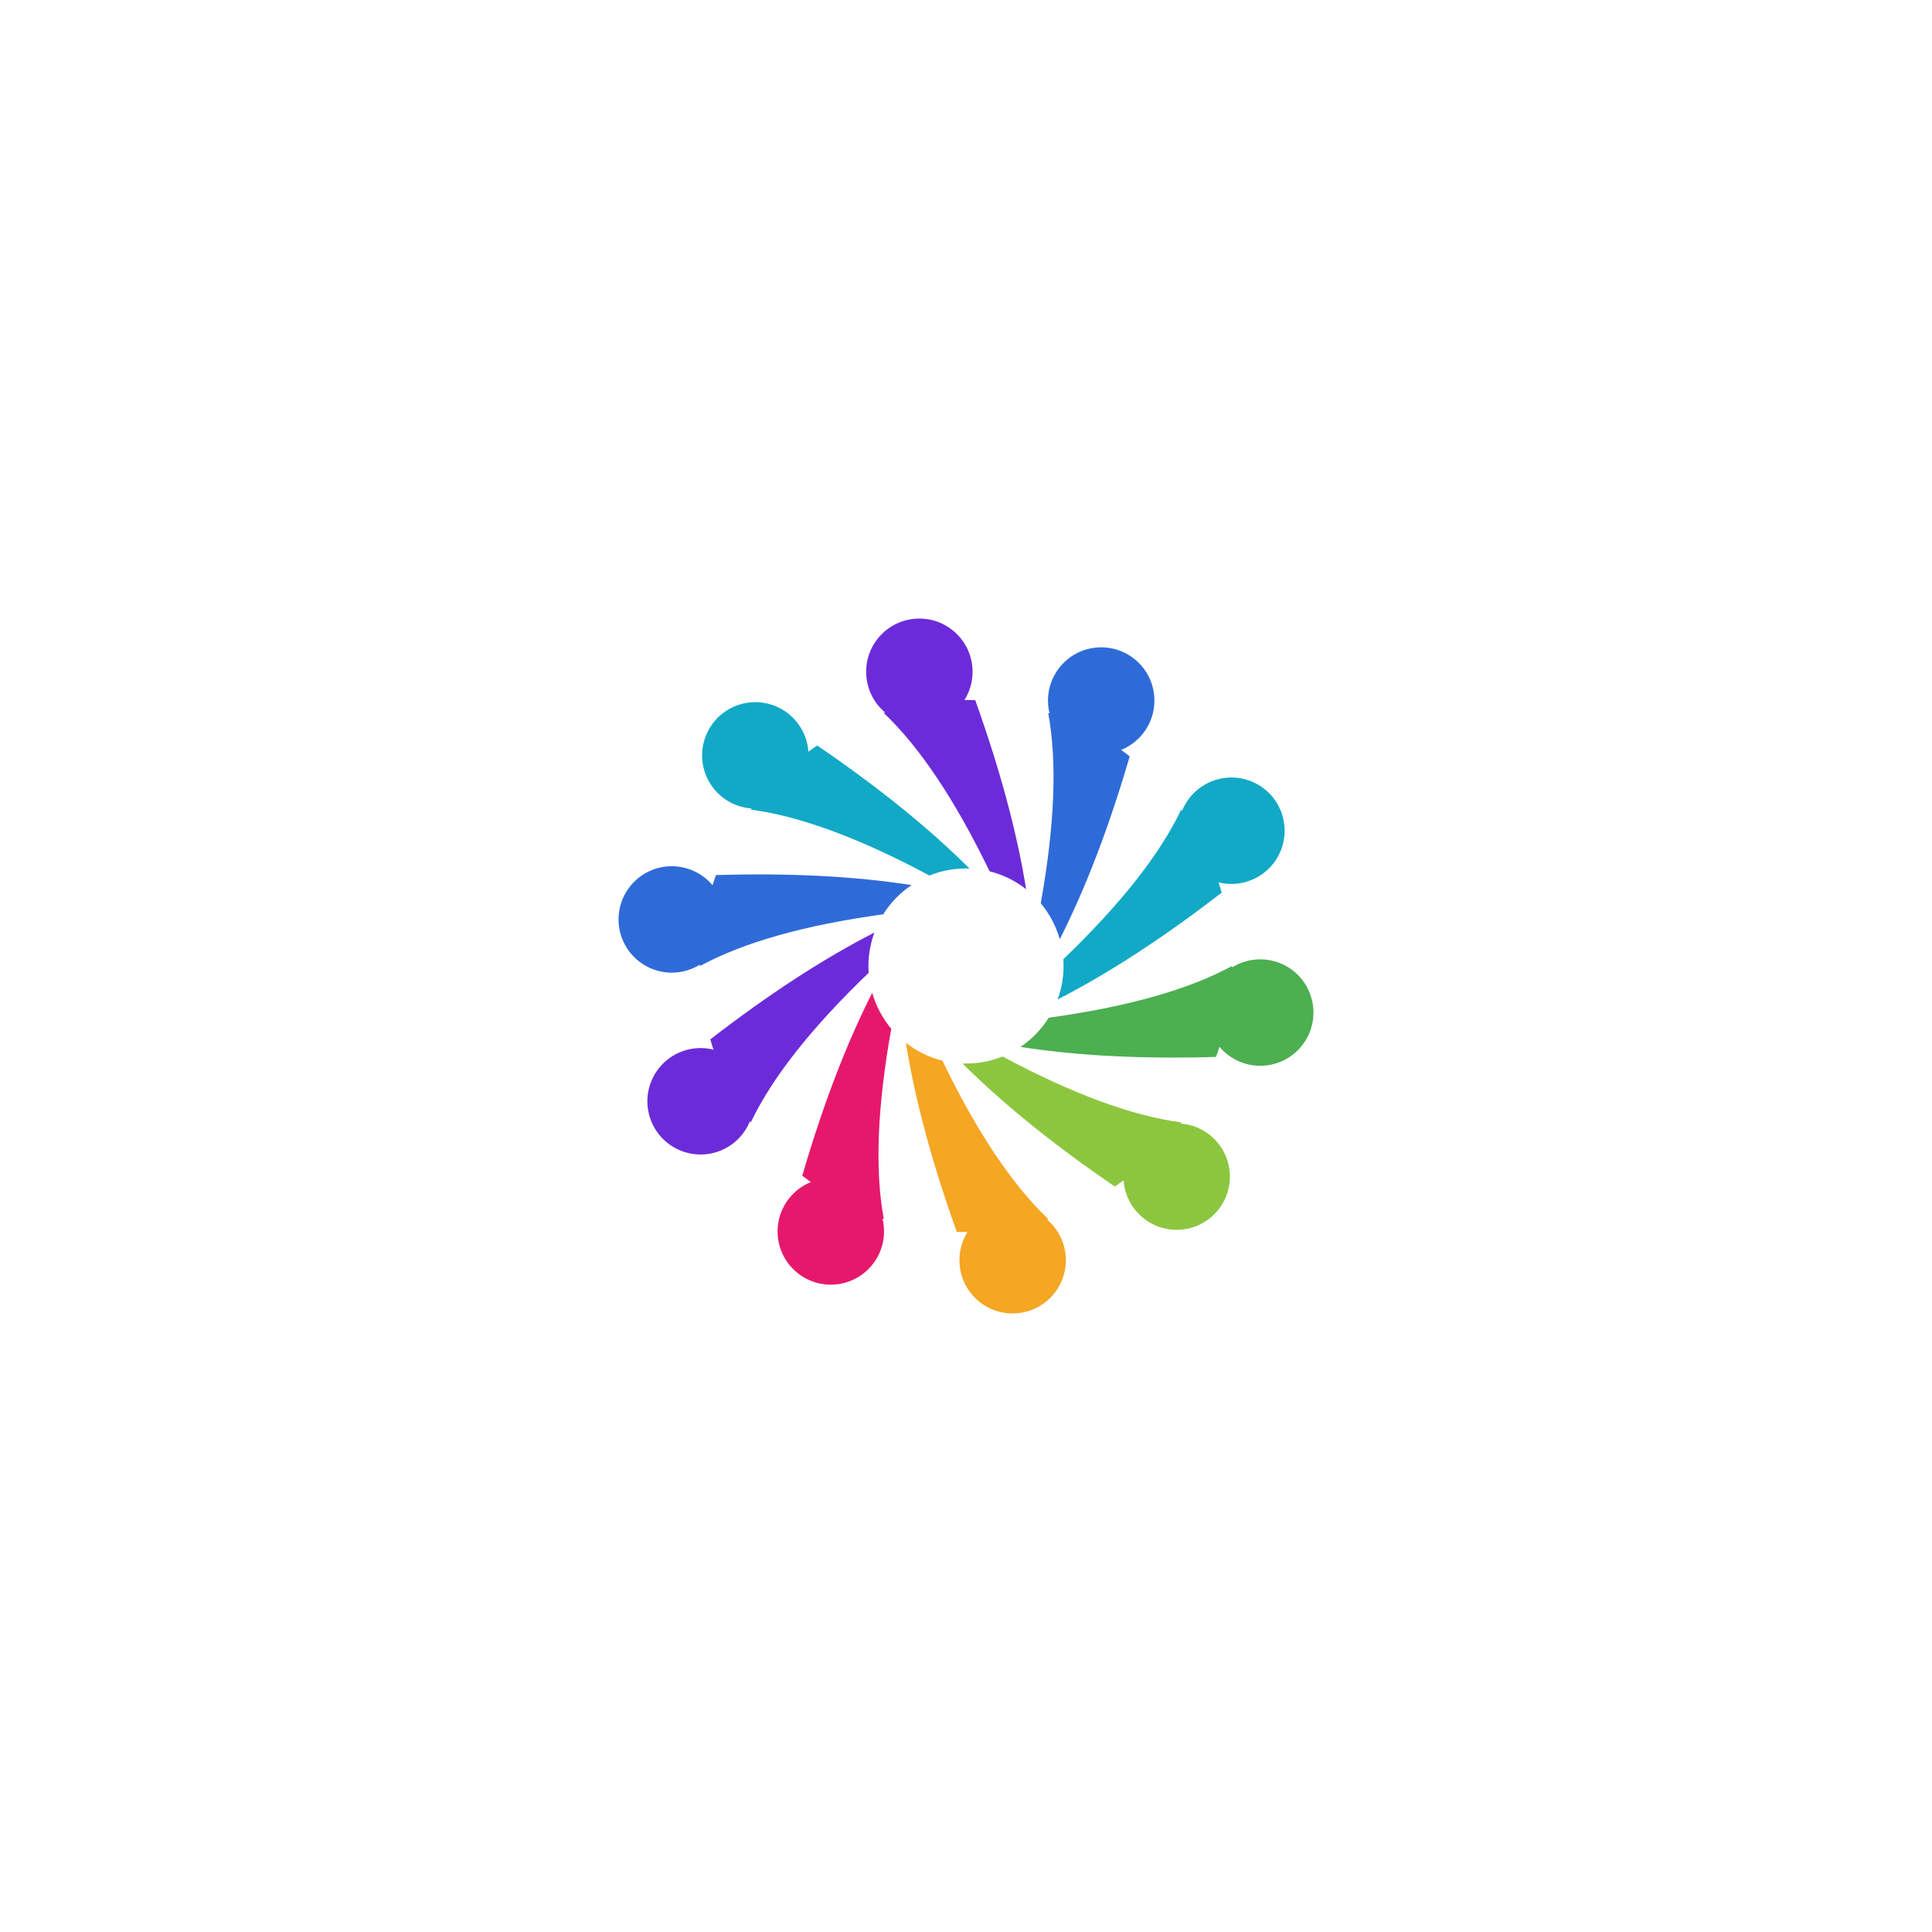
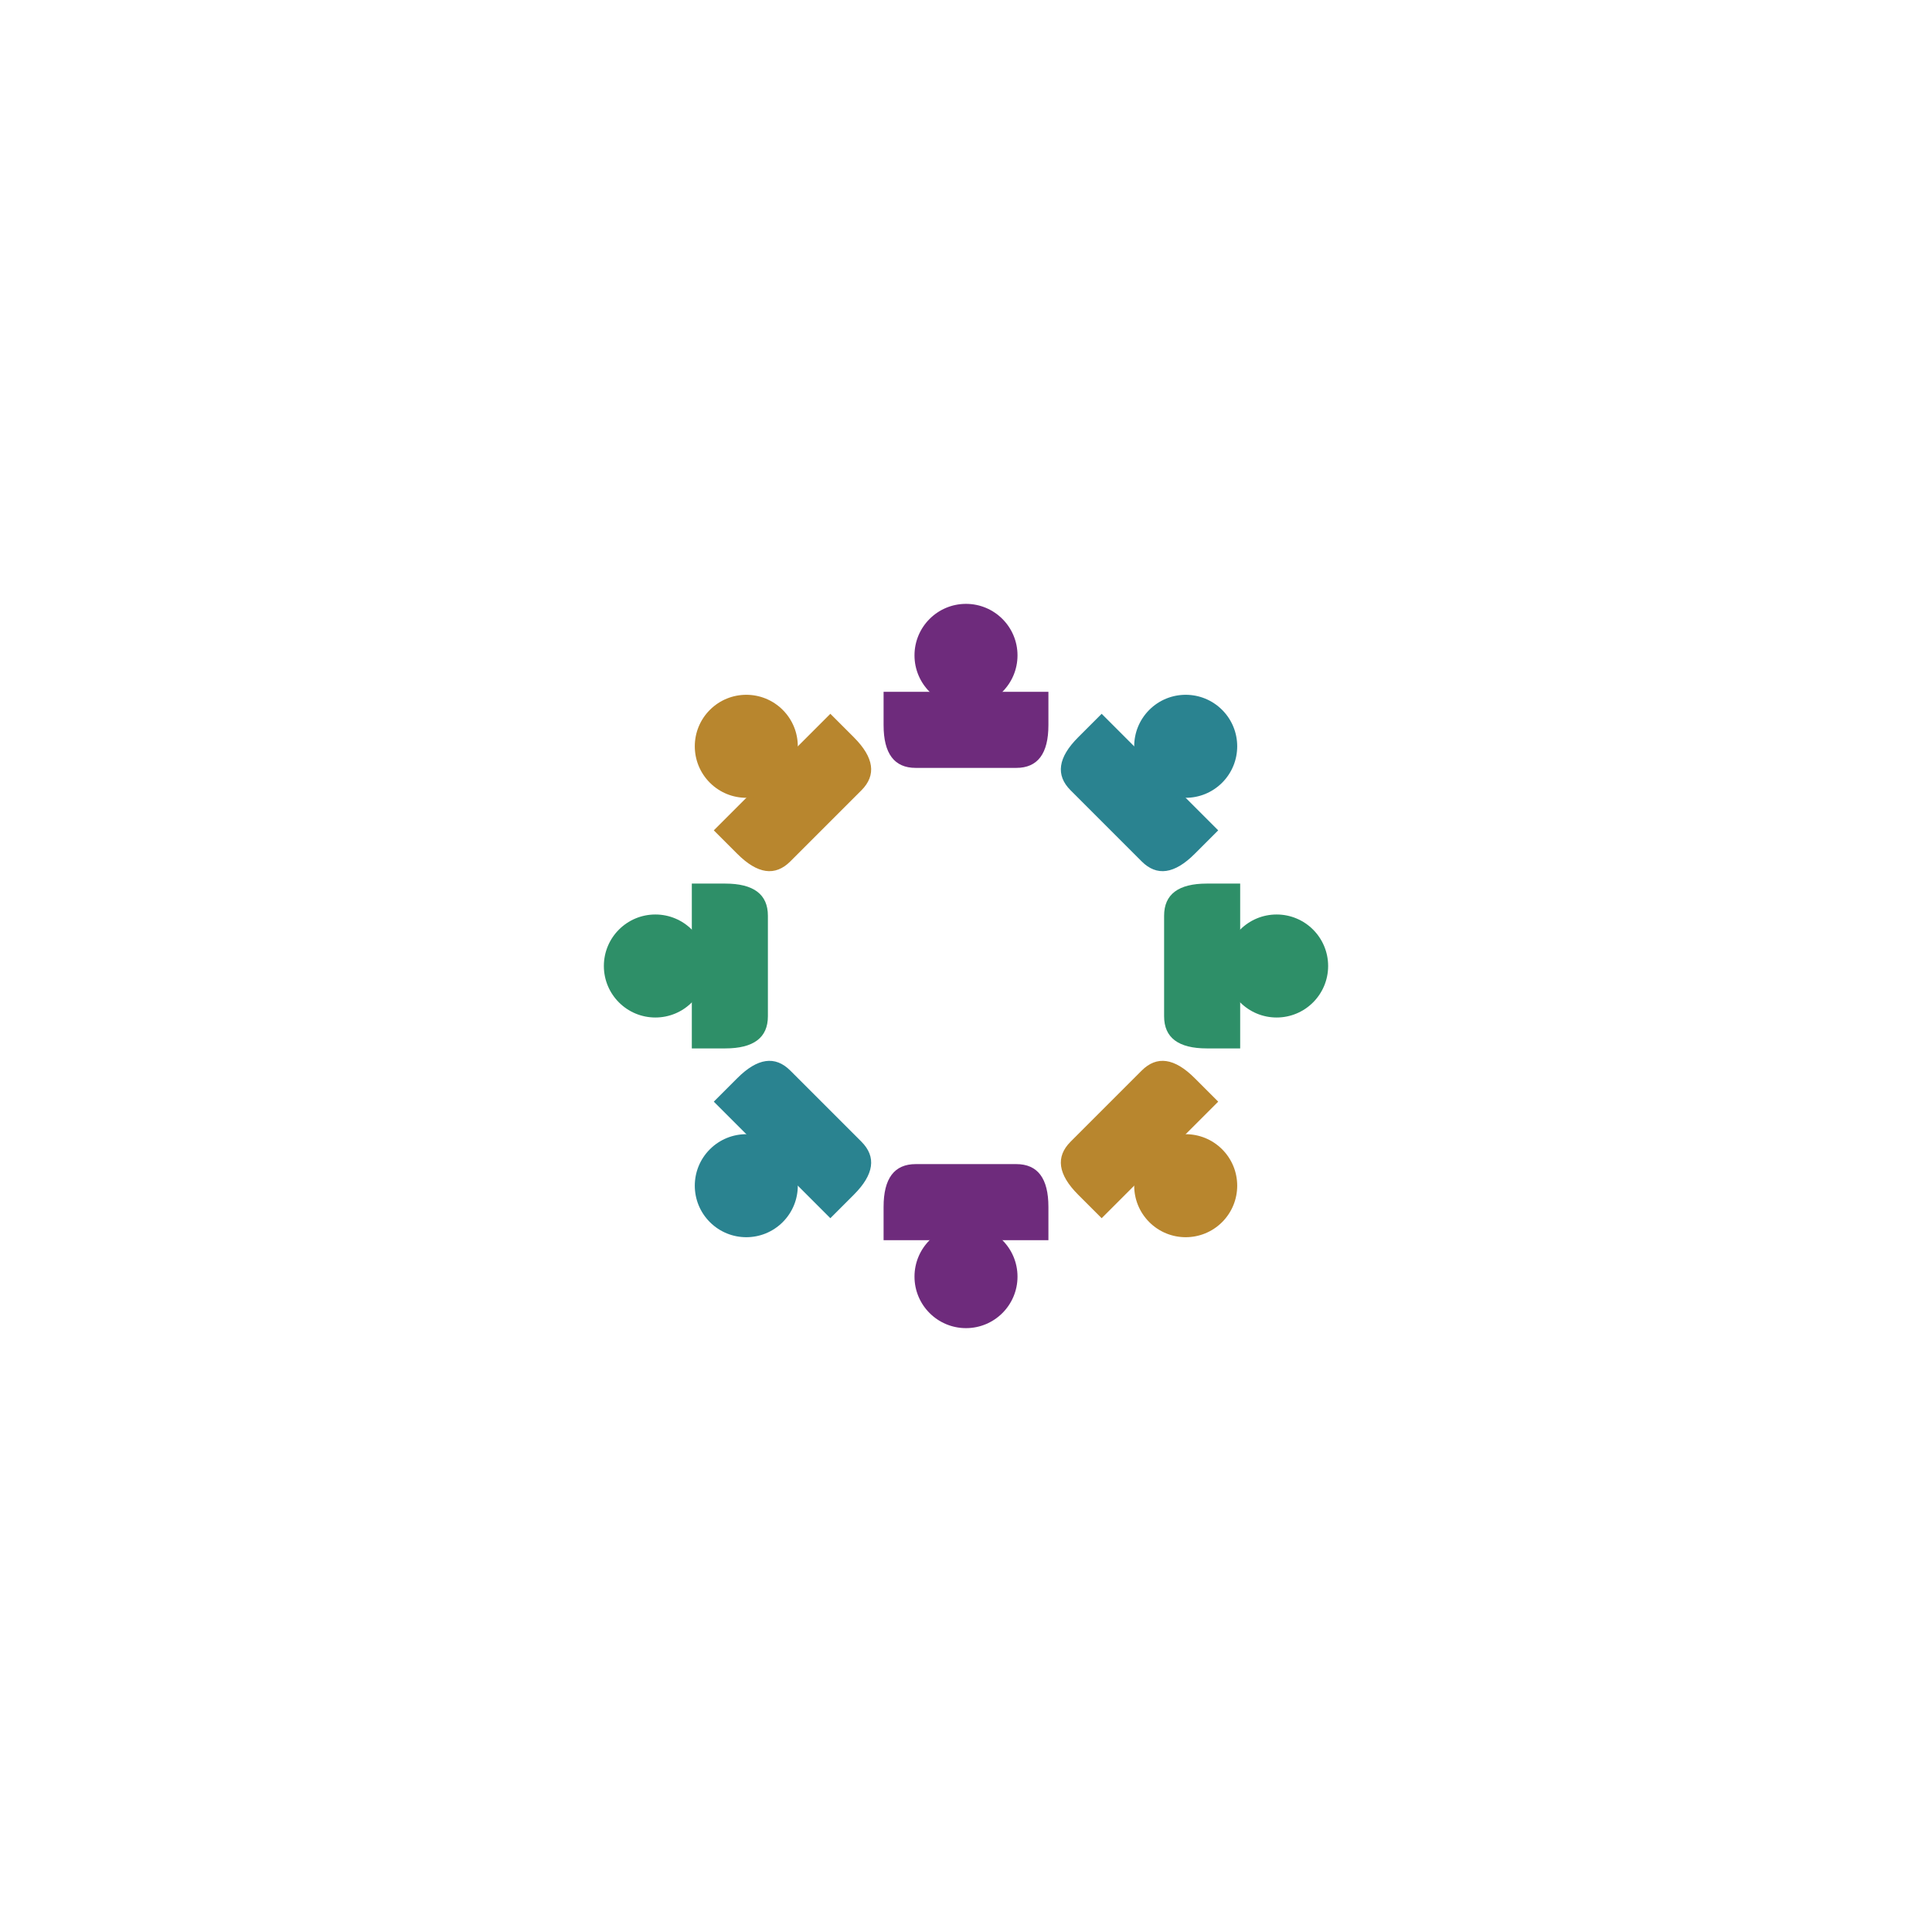
<svg xmlns="http://www.w3.org/2000/svg" width="1024" height="1024" viewBox="0 0 1024 1024" fill="none">
-   <g transform="translate(512 512) scale(9.4) translate(-32 -32)">
-     <g transform="rotate(0 32 32)" fill="#6C2BD9">
-       <path d="M 27.36 17.73 A 15 15 0 0 1 32.52 17.01 Q 34.62 22.87 35.39 27.67 A 5.5 5.5 0 0 0 33.33 26.66 Q 30.40 20.61 27.36 17.73 Z" />
-       <circle cx="29.37" cy="15.41" r="3" />
+   <g transform="translate(512 512) scale(8.4) translate(-32 -32)">
+     <g transform="translate(32.00 17.00) rotate(-180.0)" fill="#6E2B7C">
+       <path class="body" d="M -3.172 -2.5 L 3.172 -2.5 Q 5.2 -2.5 5.2 0.2 L 5.2 2.3 L -5.2 2.3 L -5.2 0.2 Q -5.2 -2.5 -3.172 -2.5 Z" />
+       <circle class="head" cy="4.6" r="3.25" />
    </g>
-     <g transform="rotate(36 32 32)" fill="#2F6BD8">
-       <path d="M 27.36 17.73 A 15 15 0 0 1 32.52 17.01 Q 34.62 22.87 35.39 27.67 A 5.5 5.5 0 0 0 33.33 26.66 Q 30.40 20.61 27.36 17.73 Z" />
-       <circle cx="29.37" cy="15.41" r="3" />
+     <g transform="translate(42.61 21.39) rotate(-135.0)" fill="#2A8390">
+       <path class="body" d="M -3.172 -2.5 L 3.172 -2.5 Q 5.2 -2.5 5.2 0.2 L 5.2 2.3 L -5.2 2.3 L -5.2 0.2 Q -5.2 -2.5 -3.172 -2.5 Z" />
+       <circle class="head" cy="4.6" r="3.25" />
    </g>
-     <g transform="rotate(72 32 32)" fill="#12A9C6">
-       <path d="M 27.36 17.73 A 15 15 0 0 1 32.52 17.01 Q 34.62 22.87 35.39 27.67 A 5.5 5.5 0 0 0 33.33 26.66 Q 30.40 20.61 27.36 17.73 Z" />
-       <circle cx="29.37" cy="15.41" r="3" />
+     <g transform="translate(47.00 32.00) rotate(-90.0)" fill="#2E8F68">
+       <path class="body" d="M -3.172 -2.5 L 3.172 -2.5 Q 5.2 -2.5 5.2 0.2 L 5.2 2.3 L -5.2 2.3 L -5.2 0.2 Q -5.2 -2.5 -3.172 -2.5 Z" />
+       <circle class="head" cy="4.6" r="3.25" />
    </g>
-     <g transform="rotate(108 32 32)" fill="#4CAF50">
-       <path d="M 27.36 17.73 A 15 15 0 0 1 32.52 17.01 Q 34.62 22.87 35.39 27.67 A 5.5 5.5 0 0 0 33.33 26.66 Q 30.40 20.61 27.36 17.73 Z" />
-       <circle cx="29.37" cy="15.41" r="3" />
+     <g transform="translate(42.61 42.61) rotate(-45.0)" fill="#B8862E">
+       <path class="body" d="M -3.172 -2.5 L 3.172 -2.5 Q 5.2 -2.5 5.2 0.2 L 5.2 2.3 L -5.2 2.3 L -5.2 0.2 Q -5.2 -2.5 -3.172 -2.5 Z" />
+       <circle class="head" cy="4.6" r="3.25" />
    </g>
-     <g transform="rotate(144 32 32)" fill="#8CC63F">
-       <path d="M 27.36 17.73 A 15 15 0 0 1 32.52 17.01 Q 34.62 22.87 35.39 27.67 A 5.5 5.5 0 0 0 33.33 26.66 Q 30.40 20.61 27.36 17.73 Z" />
-       <circle cx="29.37" cy="15.41" r="3" />
+     <g transform="translate(32.00 47.00) rotate(0.0)" fill="#6E2B7C">
+       <path class="body" d="M -3.172 -2.5 L 3.172 -2.5 Q 5.2 -2.5 5.2 0.2 L 5.2 2.3 L -5.2 2.3 L -5.2 0.2 Q -5.2 -2.5 -3.172 -2.5 Z" />
+       <circle class="head" cy="4.6" r="3.25" />
    </g>
-     <g transform="rotate(180 32 32)" fill="#F5A623">
-       <path d="M 27.36 17.73 A 15 15 0 0 1 32.52 17.01 Q 34.62 22.87 35.39 27.67 A 5.5 5.5 0 0 0 33.33 26.66 Q 30.40 20.61 27.36 17.73 Z" />
-       <circle cx="29.37" cy="15.41" r="3" />
+     <g transform="translate(21.39 42.61) rotate(45.0)" fill="#2A8390">
+       <path class="body" d="M -3.172 -2.5 L 3.172 -2.5 Q 5.2 -2.5 5.2 0.2 L 5.2 2.3 L -5.2 2.3 L -5.2 0.2 Q -5.2 -2.5 -3.172 -2.5 Z" />
+       <circle class="head" cy="4.6" r="3.25" />
    </g>
-     <g transform="rotate(216 32 32)" fill="#E6186C">
-       <path d="M 27.36 17.73 A 15 15 0 0 1 32.52 17.01 Q 34.62 22.87 35.39 27.67 A 5.5 5.5 0 0 0 33.33 26.66 Q 30.40 20.61 27.36 17.73 Z" />
-       <circle cx="29.37" cy="15.41" r="3" />
+     <g transform="translate(17.00 32.00) rotate(90.0)" fill="#2E8F68">
+       <path class="body" d="M -3.172 -2.5 L 3.172 -2.5 Q 5.2 -2.5 5.2 0.2 L 5.2 2.3 L -5.2 2.3 L -5.2 0.2 Q -5.2 -2.5 -3.172 -2.5 Z" />
+       <circle class="head" cy="4.6" r="3.25" />
    </g>
-     <g transform="rotate(252 32 32)" fill="#6C2BD9">
-       <path d="M 27.36 17.73 A 15 15 0 0 1 32.52 17.01 Q 34.62 22.87 35.39 27.67 A 5.5 5.5 0 0 0 33.33 26.66 Q 30.40 20.61 27.36 17.73 Z" />
-       <circle cx="29.37" cy="15.41" r="3" />
-     </g>
-     <g transform="rotate(288 32 32)" fill="#2F6BD8">
-       <path d="M 27.36 17.73 A 15 15 0 0 1 32.52 17.01 Q 34.62 22.87 35.39 27.67 A 5.5 5.5 0 0 0 33.33 26.66 Q 30.40 20.61 27.36 17.73 Z" />
-       <circle cx="29.37" cy="15.41" r="3" />
-     </g>
-     <g transform="rotate(324 32 32)" fill="#12A9C6">
-       <path d="M 27.36 17.73 A 15 15 0 0 1 32.52 17.01 Q 34.62 22.87 35.39 27.67 A 5.5 5.5 0 0 0 33.33 26.66 Q 30.40 20.61 27.36 17.73 Z" />
-       <circle cx="29.37" cy="15.41" r="3" />
+     <g transform="translate(21.39 21.39) rotate(135.0)" fill="#B8862E">
+       <path class="body" d="M -3.172 -2.5 L 3.172 -2.5 Q 5.2 -2.5 5.2 0.2 L 5.2 2.3 L -5.2 2.3 L -5.2 0.2 Q -5.2 -2.5 -3.172 -2.5 Z" />
+       <circle class="head" cy="4.6" r="3.25" />
    </g>
  </g>
</svg>
